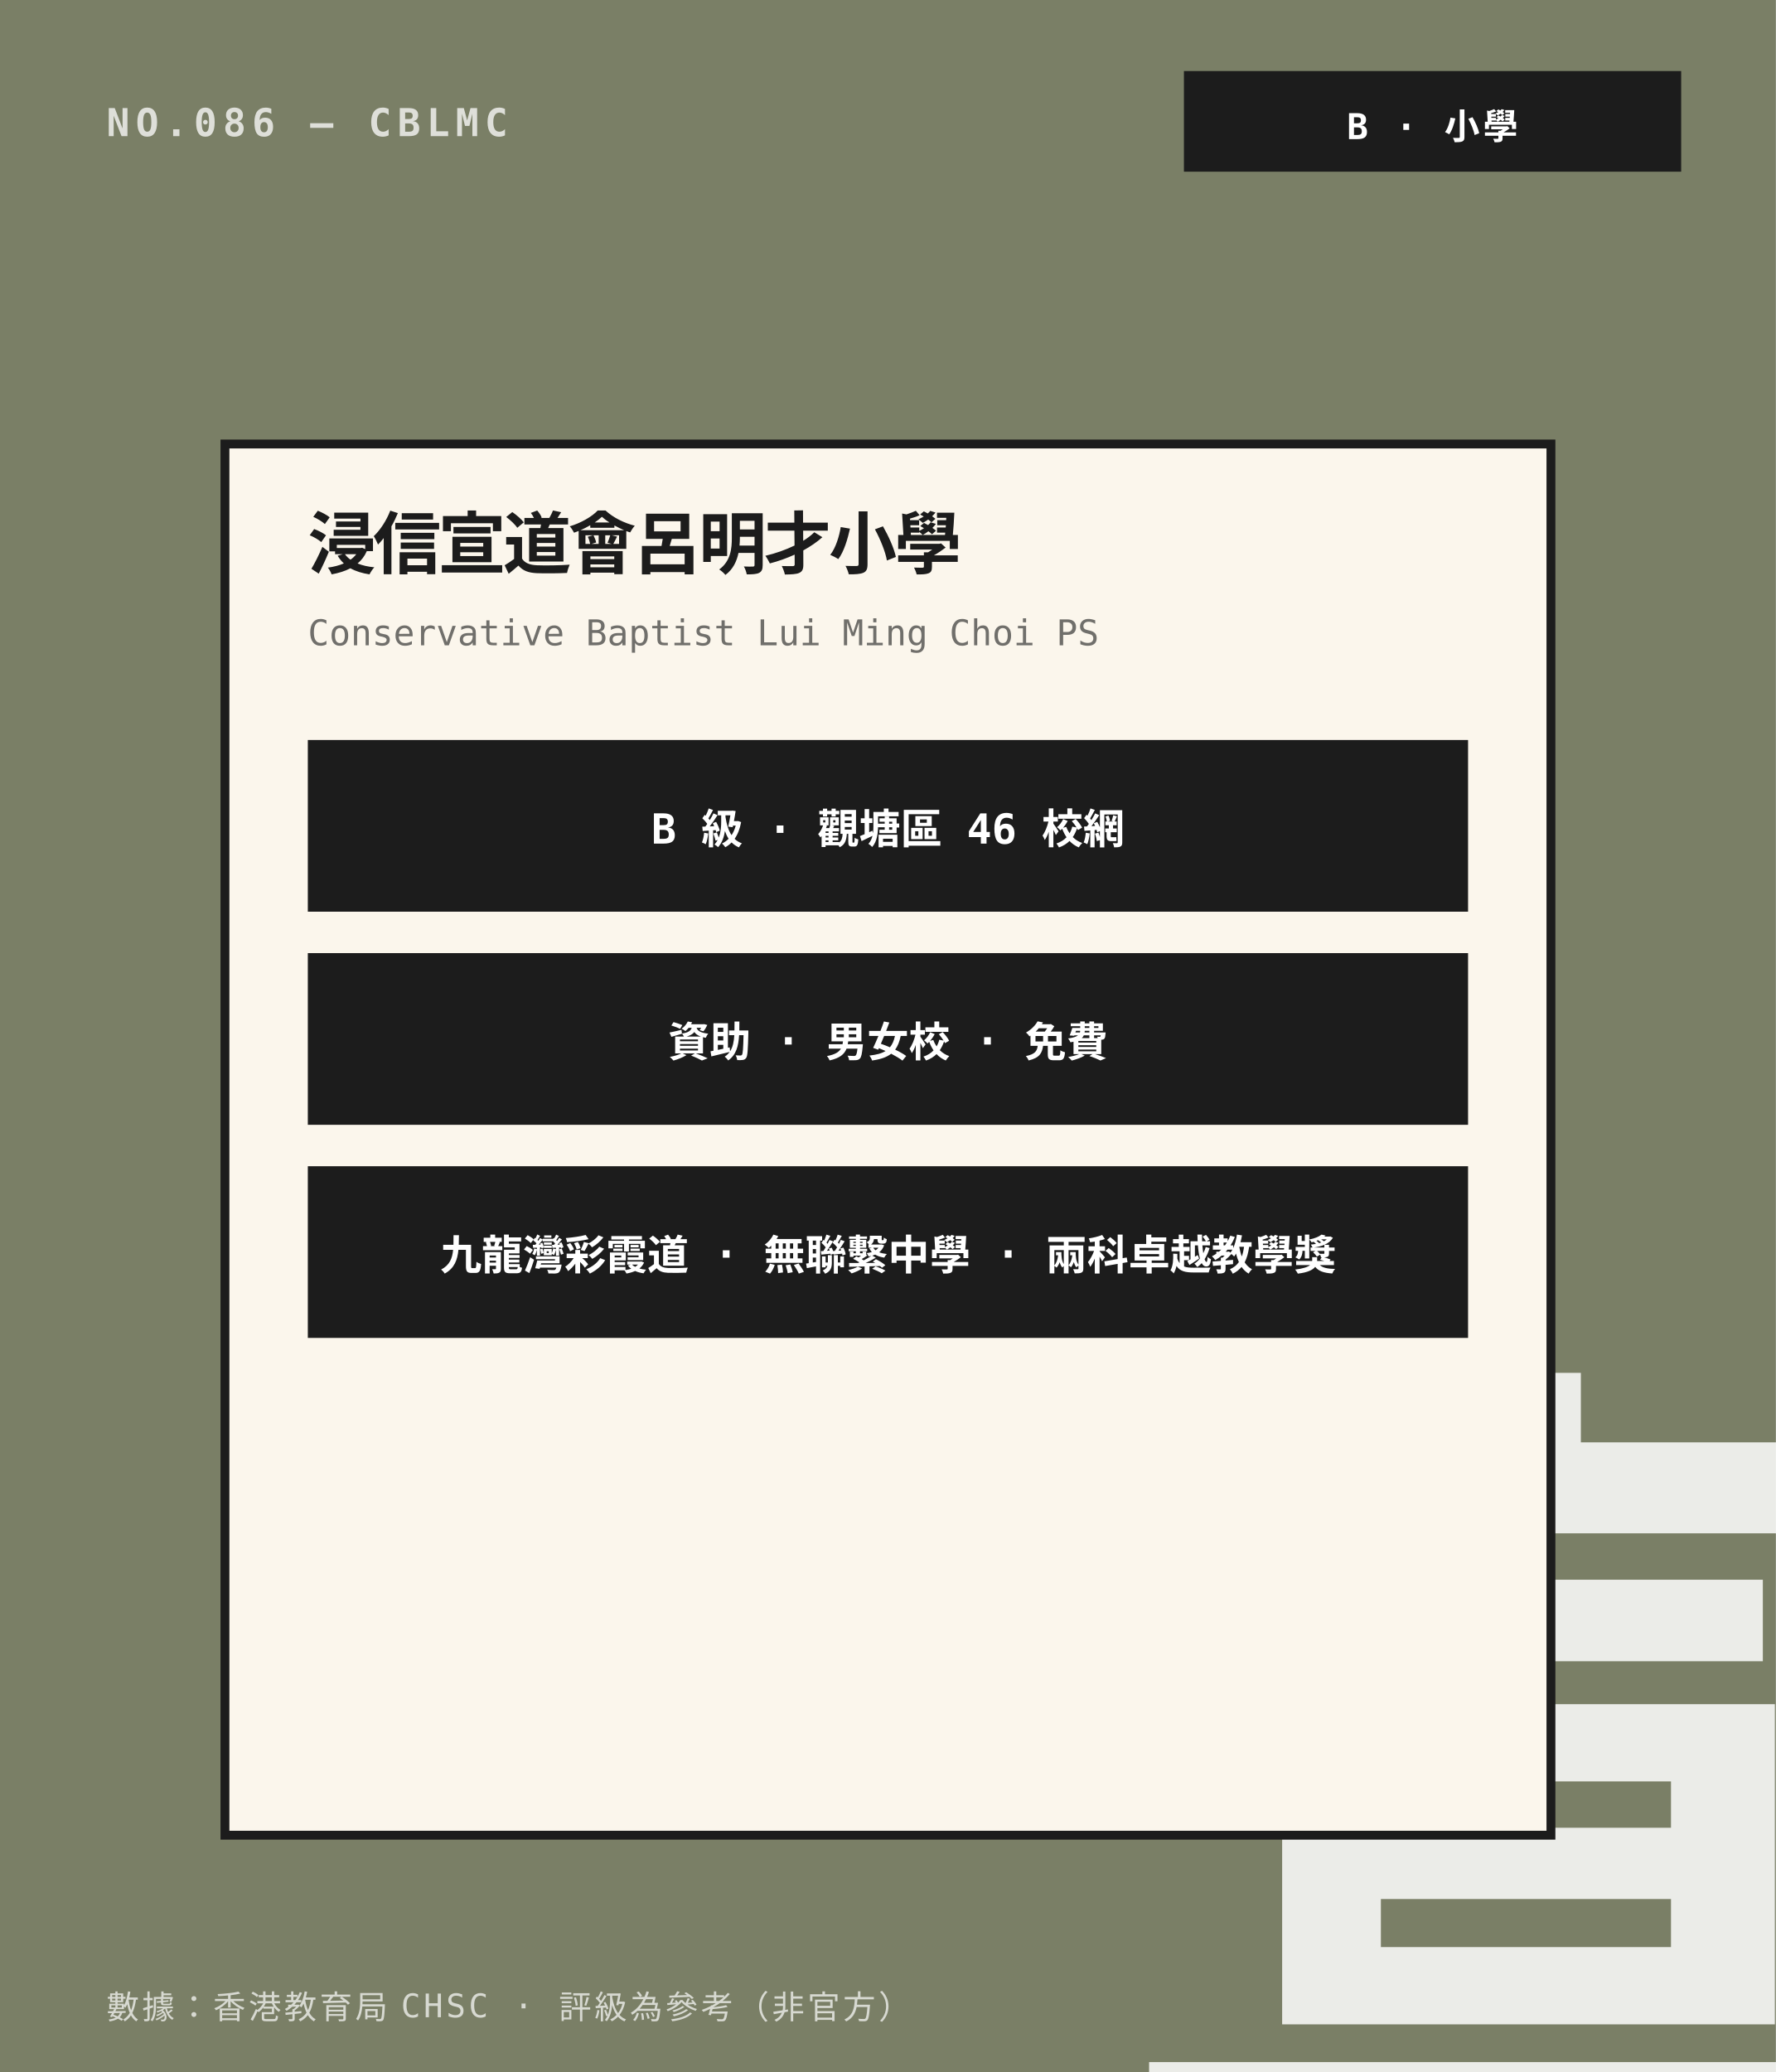
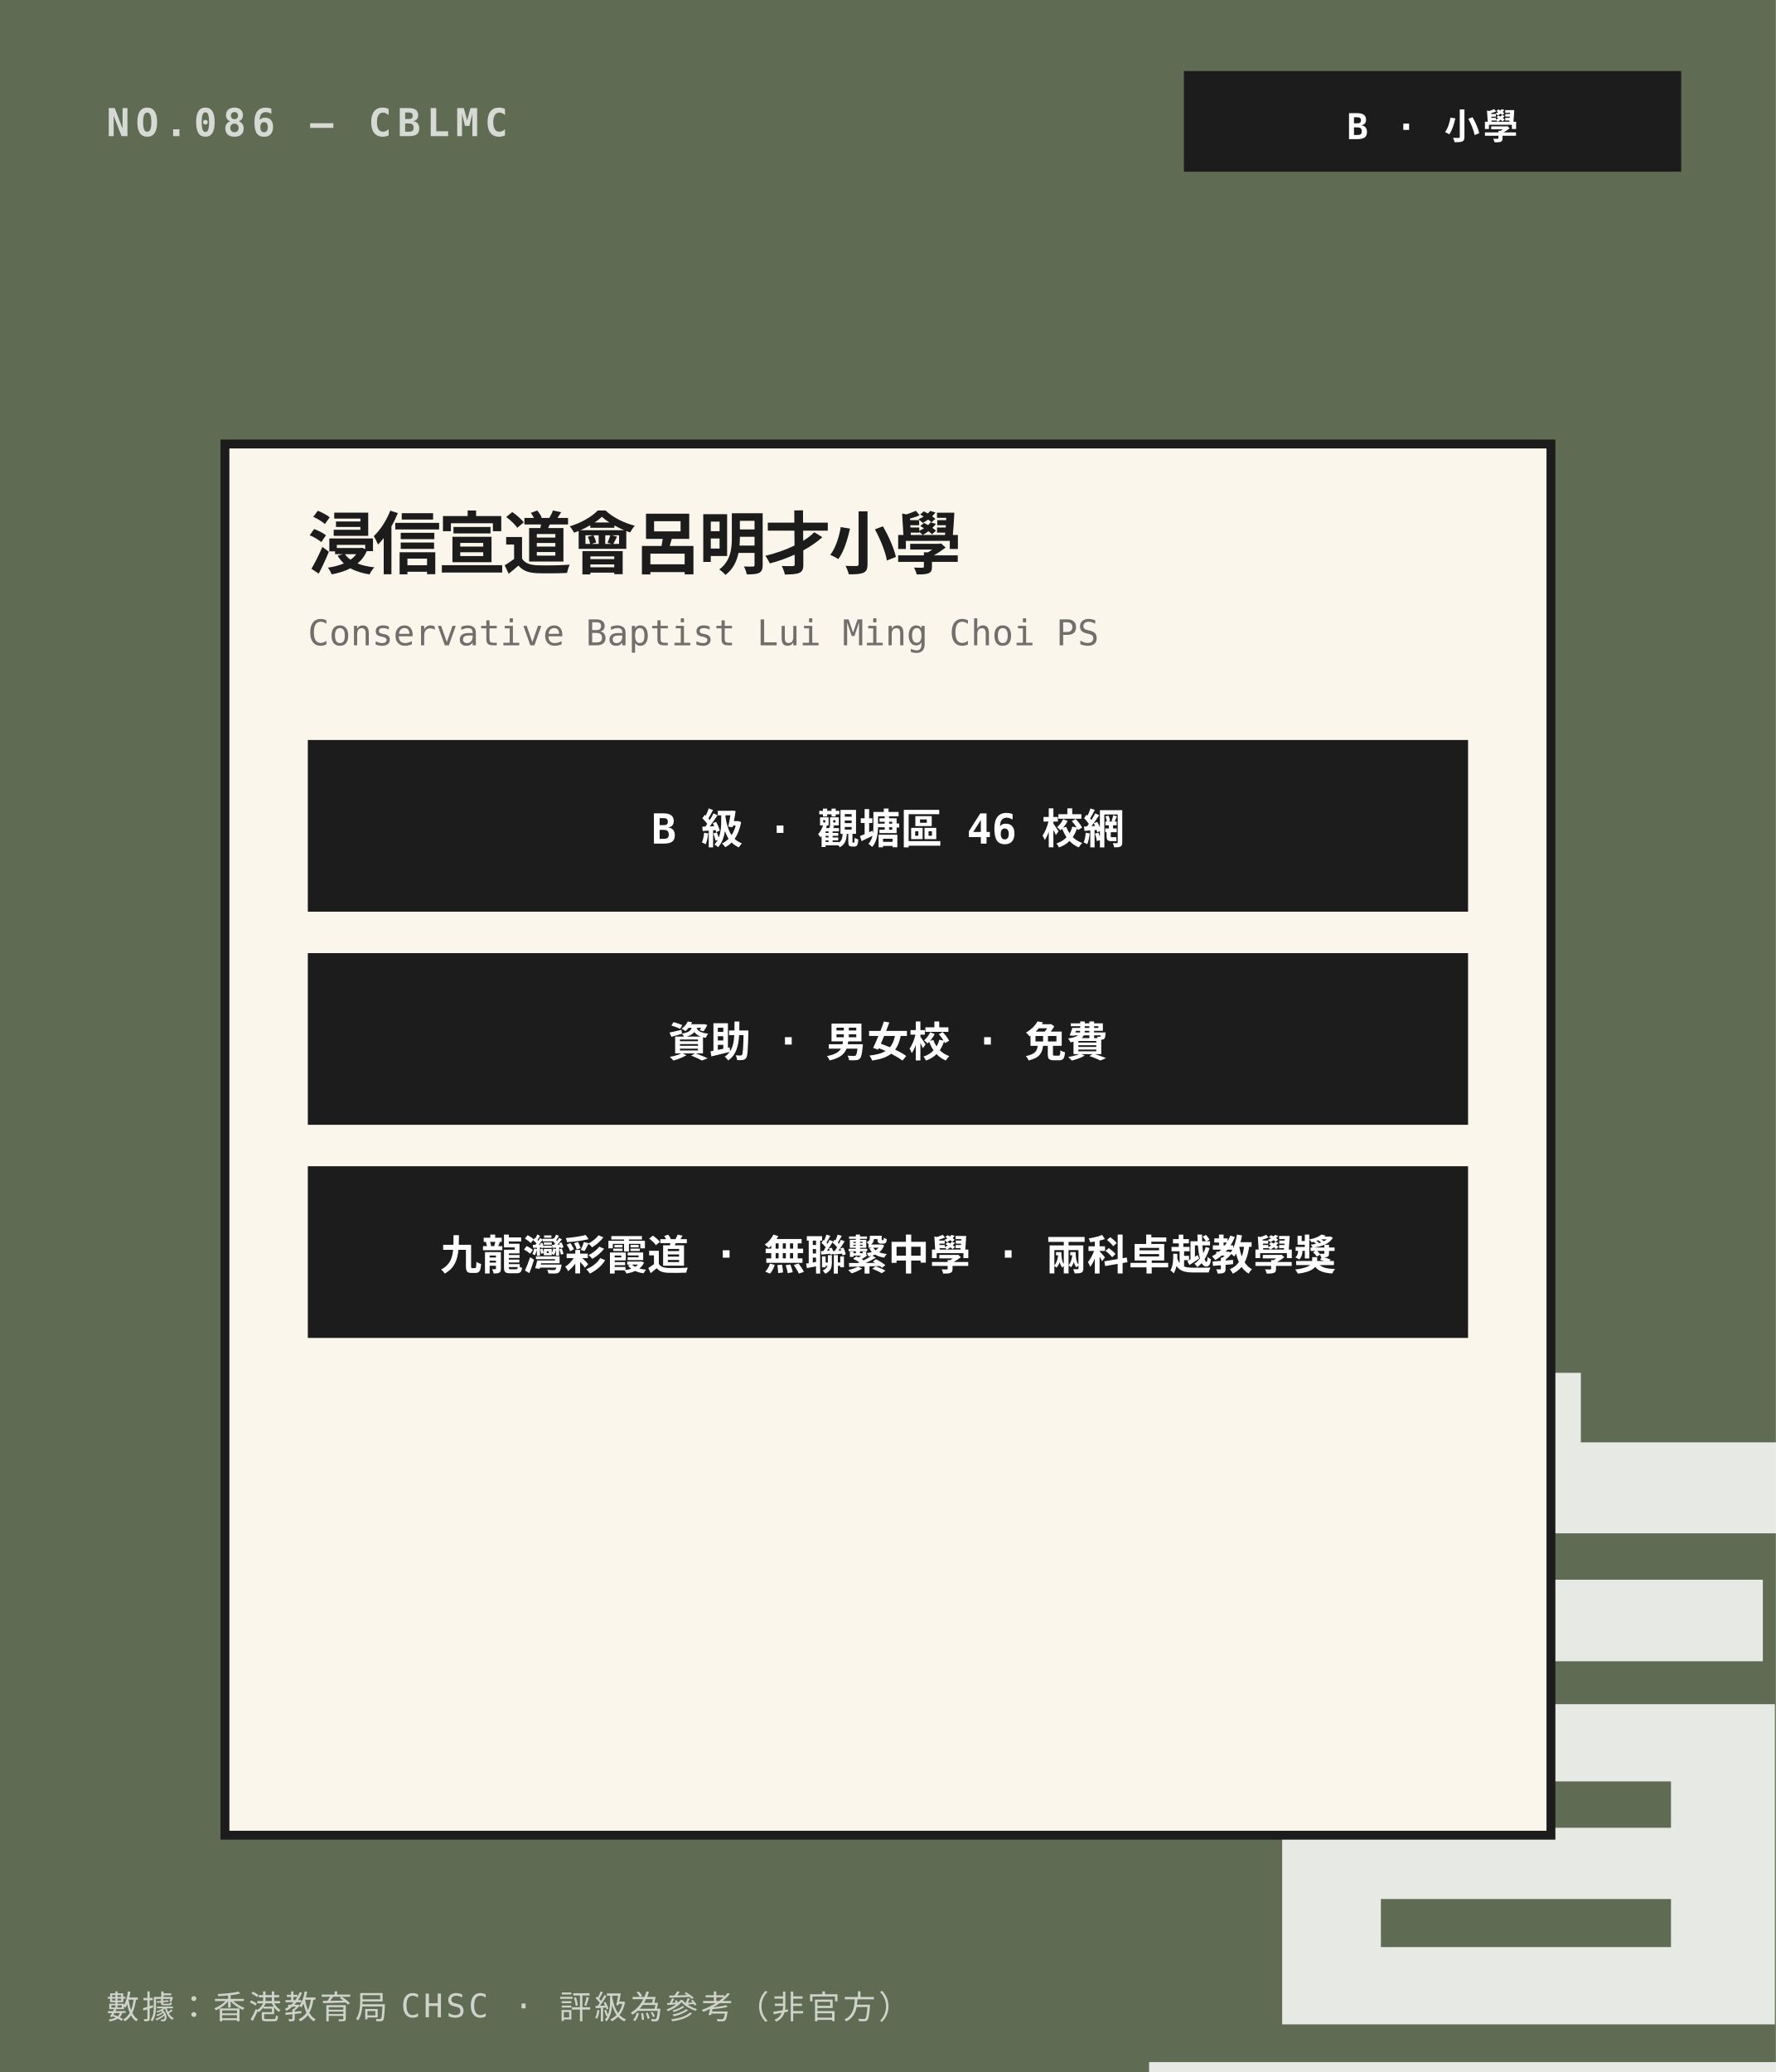
<svg xmlns="http://www.w3.org/2000/svg" width="600" height="700" viewBox="0 0 600 700">
-   <rect width="600" height="700" fill="#7A7F66" />
+   <rect width="600" height="700" fill="#5F6B52" />
  <rect x="400" y="24" width="168" height="34" fill="#1C1C1C" />
  <text x="484" y="47" text-anchor="middle" font-family="ui-monospace, Menlo, monospace" font-size="12" font-weight="800" fill="#FFFFFF" letter-spacing="1">B · 小學</text>
  <text x="372" y="710" font-family="Georgia, 'Times New Roman', serif" font-size="290" font-weight="800" fill="rgba(255,255,255,.85)" letter-spacing="-16">宣</text>
  <text x="36" y="46" font-family="ui-monospace, Menlo, monospace" font-size="13" font-weight="600" fill="rgba(255,255,255,.75)" letter-spacing="2">NO.086 — CBLMC</text>
  <rect x="76" y="150" width="448" height="470" fill="#FBF6EC" stroke="#1C1C1C" stroke-width="3" />
  <text x="104" y="192" font-family="Georgia, 'Times New Roman', serif" font-size="23" font-weight="800" fill="#1C1C1C" letter-spacing="-1">浸信宣道會呂明才小學</text>
  <text x="104" y="218" font-family="ui-monospace, Menlo, monospace" font-size="12" fill="rgba(28,28,28,.62)">Conservative Baptist Lui Ming Choi PS</text>
  <rect x="104" y="250" width="392" height="58" fill="#1C1C1C" />
  <text x="300" y="285" text-anchor="middle" font-family="ui-monospace, Menlo, monospace" font-size="14" font-weight="800" fill="#FFFFFF">B 級 · 觀塘區 46 校網</text>
  <rect x="104" y="322" width="392" height="58" fill="#1C1C1C" />
  <text x="300" y="357" text-anchor="middle" font-family="ui-monospace, Menlo, monospace" font-size="14" font-weight="800" fill="#FFFFFF">資助 · 男女校 · 免費</text>
  <rect x="104" y="394" width="392" height="58" fill="#1C1C1C" />
  <text x="300" y="429" text-anchor="middle" font-family="ui-monospace, Menlo, monospace" font-size="14" font-weight="800" fill="#FFFFFF">九龍灣彩霞道 · 無聯繫中學 · 兩科卓越教學獎</text>
  <text x="36" y="682" font-family="ui-monospace, Menlo, monospace" font-size="11" fill="rgba(255,255,255,.7)" letter-spacing="1">數據：香港教育局 CHSC · 評級為參考（非官方）</text>
</svg>
